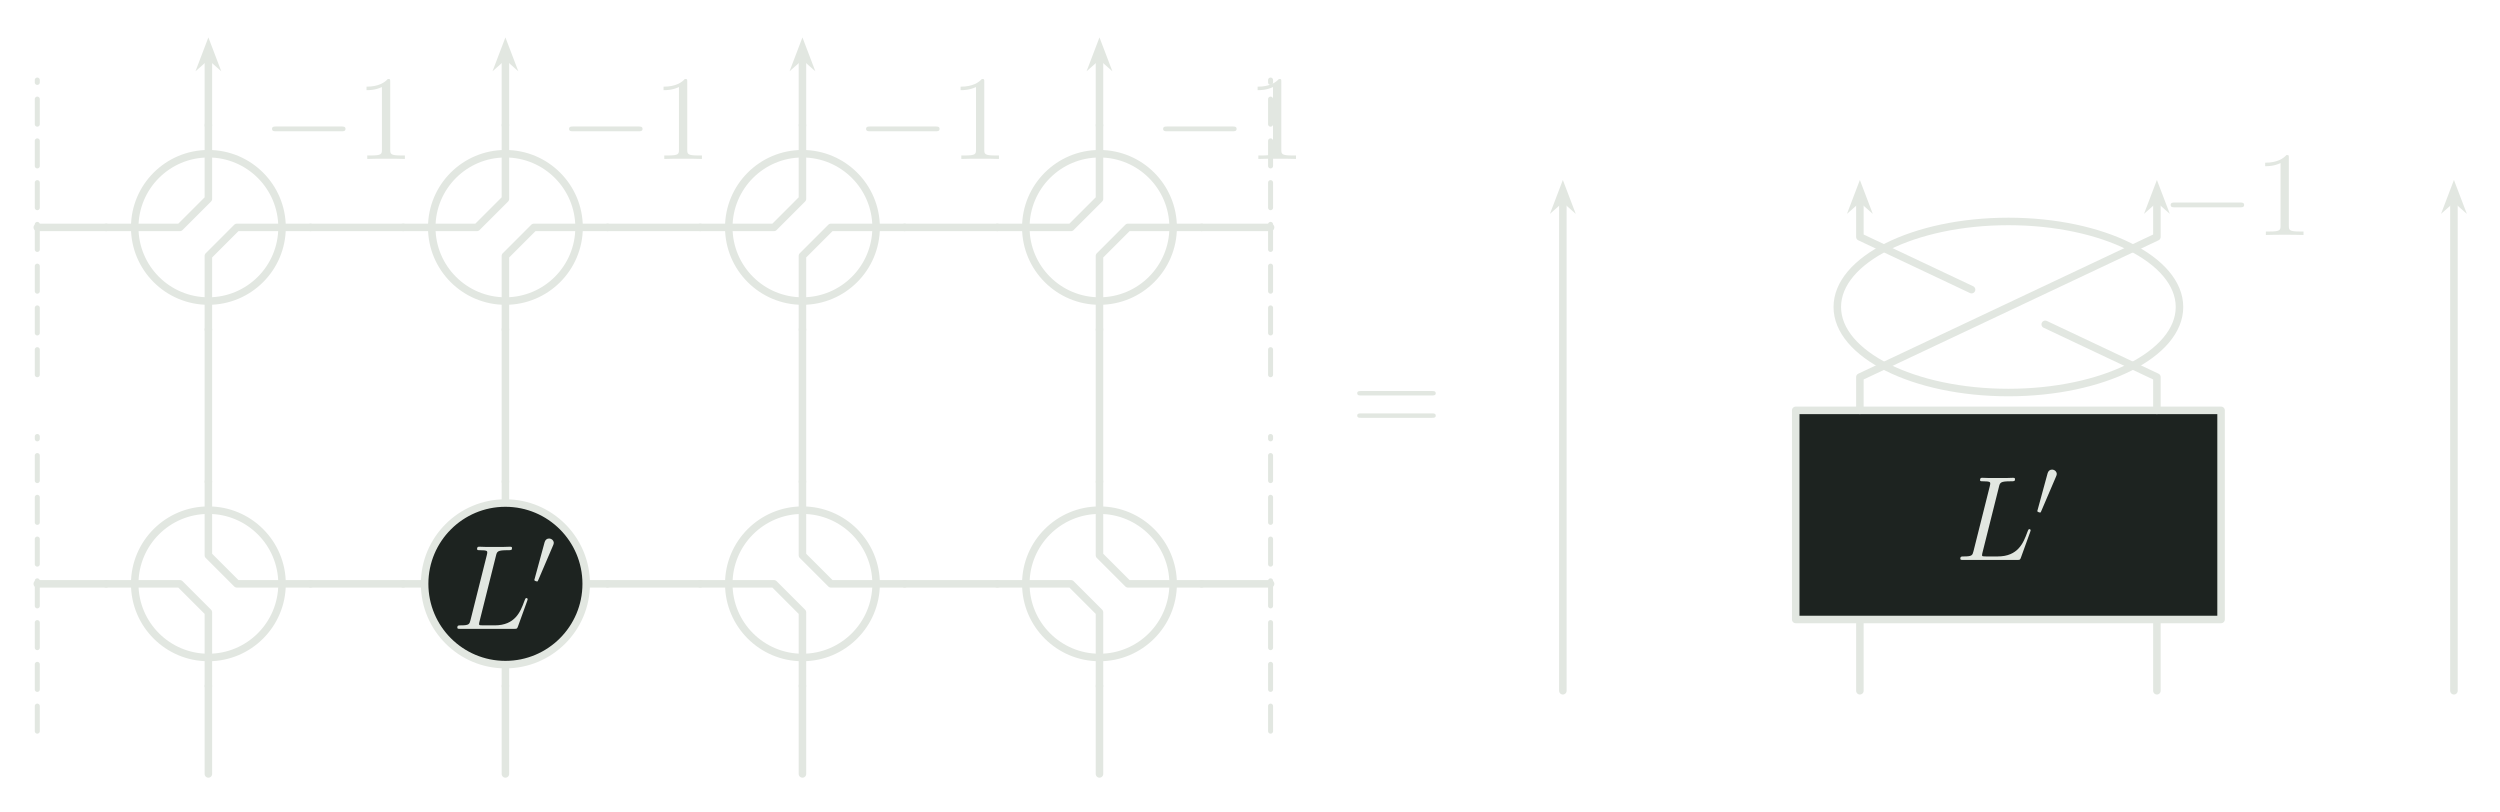
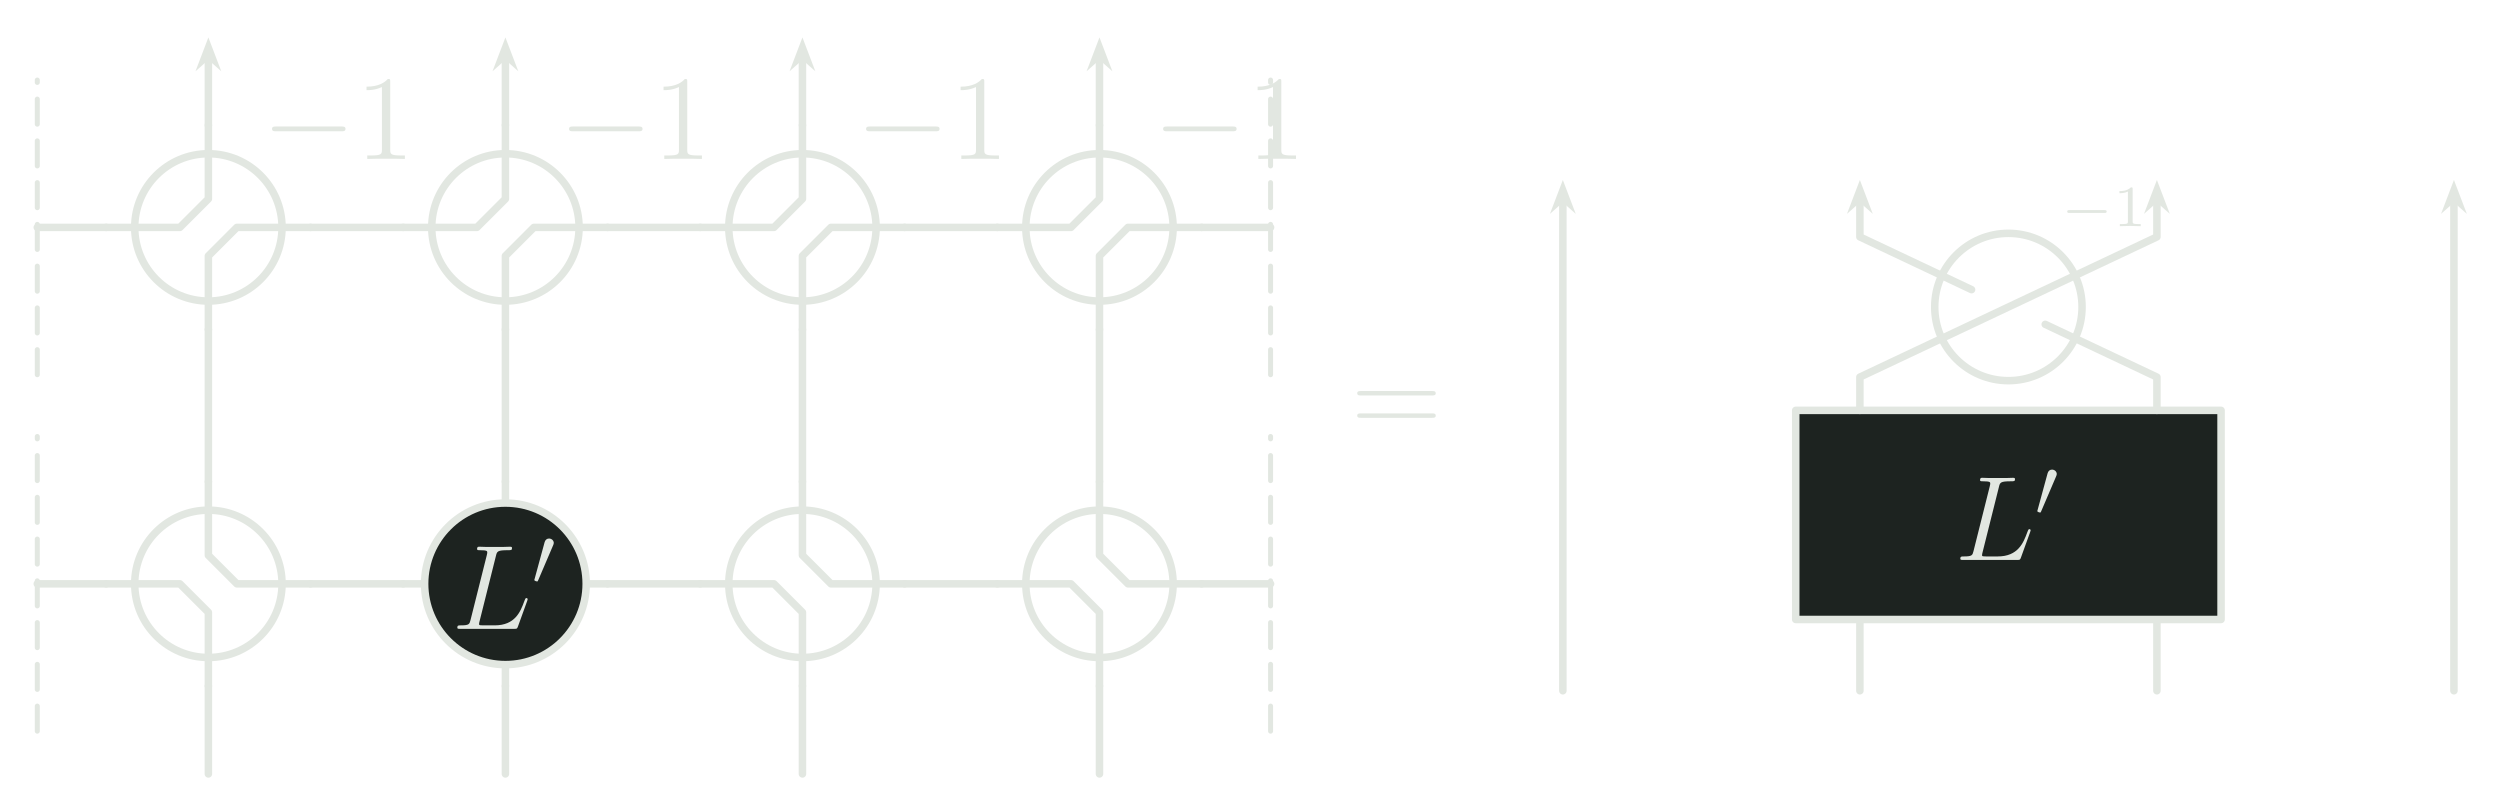
<svg xmlns="http://www.w3.org/2000/svg" xmlns:xlink="http://www.w3.org/1999/xlink" version="1.1" width="298.226pt" height="96.771pt" viewBox="-68.03 -68.03 298.226 96.771">
  <g fill="#e2e7e1" stroke="none">
    <defs>
      <path id="g0-0" d="M9.454-3.3C9.698-3.3 9.956-3.3 9.956-3.587S9.698-3.873 9.454-3.873H1.693C1.449-3.873 1.191-3.873 1.191-3.587S1.449-3.3 1.693-3.3H9.454Z" />
      <path id="g0-48" d="M3.63-6.814C3.701-6.987 3.759-7.116 3.759-7.259C3.759-7.675 3.386-8.02 2.941-8.02C2.539-8.02 2.281-7.747 2.181-7.374L.473-1.105C.473-1.076 .416-.918 .416-.904C.416-.746 .789-.646 .904-.646C.99-.646 1.004-.689 1.09-.875L3.63-6.814Z" />
      <path id="g1-76" d="M5.265-8.694C5.394-9.239 5.437-9.382 6.7-9.382C7.087-9.382 7.187-9.382 7.187-9.655C7.187-9.798 7.03-9.798 6.972-9.798C6.685-9.798 6.355-9.77 6.068-9.77H4.146C3.873-9.77 3.558-9.798 3.285-9.798C3.171-9.798 3.013-9.798 3.013-9.526C3.013-9.382 3.142-9.382 3.357-9.382C4.232-9.382 4.232-9.268 4.232-9.11C4.232-9.081 4.232-8.995 4.175-8.78L2.238-1.062C2.109-.56 2.08-.416 1.076-.416C.803-.416 .66-.416 .66-.158C.66 0 .746 0 1.033 0H7.46C7.776 0 7.79-.014 7.89-.273L8.995-3.328C9.024-3.4 9.052-3.486 9.052-3.529C9.052-3.615 8.981-3.673 8.909-3.673C8.895-3.673 8.823-3.673 8.794-3.615C8.766-3.601 8.766-3.572 8.651-3.3C8.192-2.037 7.546-.416 5.122-.416H3.744C3.544-.416 3.515-.416 3.429-.43C3.271-.445 3.257-.473 3.257-.588C3.257-.689 3.285-.775 3.314-.904L5.265-8.694Z" />
      <path id="g2-49" d="M4.132-9.196C4.132-9.526 4.132-9.54 3.845-9.54C3.5-9.153 2.783-8.622 1.306-8.622V-8.206C1.635-8.206 2.353-8.206 3.142-8.579V-1.105C3.142-.588 3.099-.416 1.836-.416H1.392V0C1.779-.029 3.171-.029 3.644-.029S5.495-.029 5.882 0V-.416H5.437C4.175-.416 4.132-.588 4.132-1.105V-9.196Z" />
      <path id="g2-61" d="M9.684-4.648C9.885-4.648 10.143-4.648 10.143-4.906C10.143-5.179 9.899-5.179 9.684-5.179H1.234C1.033-5.179 .775-5.179 .775-4.921C.775-4.648 1.019-4.648 1.234-4.648H9.684ZM9.684-1.98C9.885-1.98 10.143-1.98 10.143-2.238C10.143-2.511 9.899-2.511 9.684-2.511H1.234C1.033-2.511 .775-2.511 .775-2.252C.775-1.98 1.019-1.98 1.234-1.98H9.684Z" />
      <use id="g3-48" xlink:href="#g0-48" transform="scale(.694445)" />
+       <path id="g4-0" d="M5.189-1.576C5.3-1.576 5.467-1.576 5.467-1.743C5.467-1.918 5.307-1.918 5.189-1.918H1.032C.921-1.918 .753-1.918 .753-1.75C.753-1.576 .914-1.576 1.032-1.576H5.189Z" />
+       <path id="g5-49" d="M2.336-4.435C2.336-4.624 2.322-4.631 2.127-4.631C1.681-4.191 1.046-4.184 .76-4.184V-3.933C.928-3.933 1.388-3.933 1.771-4.129V-.572C1.771-.342 1.771-.251 1.074-.251H.809V0C.934-.007 1.792-.028 2.05-.028C2.267-.028 3.145-.007 3.299 0V-.251H3.034C2.336-.251 2.336-.342 2.336-.572V-4.435Z" />
    </defs>
    <g id="page1">
      <g stroke-miterlimit="10" transform="translate(-43.1721,1.615326)scale(0.996264,-0.996264)">
        <g fill="#e2e7e1" stroke="#e2e7e1">
          <g stroke-width="0.4">
            <g stroke-width="0.9">
              <g stroke-linecap="round">
                <g stroke-linejoin="round">
                  <path d="M8.82 0C8.82 4.871 4.871 8.82 0 8.82S-8.82 4.871-8.82 0S-4.871-8.82 0-8.82S8.82-4.871 8.82 0ZM0 0" fill="none" />
                  <path d="M0-12.234V-3.414L-3.414 0H-12.234" fill="none" />
                  <path d="M12.234 0H3.414L0 3.414V12.234" fill="none" />
                  <path d="M35.566-12.234V12.234" fill="none" />
                  <path d="M23.331 0H47.8" fill="none" />
                  <g fill="#1d2320">
                    <path d="M45.24 0C45.24 5.343 40.909 9.674 35.566 9.674C30.223 9.674 25.892 5.343 25.892 0S30.223-9.674 35.566-9.674C40.909-9.674 45.24-5.343 45.24 0ZM35.566 0" />
                  </g>
                  <g transform="translate(29.14432,-5.3906)">
                    <g stroke="none" transform="scale(-1.00375,1.00375)translate(-43.1721,1.615326)scale(-1,-1)">
                      <g fill="#e2e7e1">
                        <g stroke="none">
                          <use x="-43.172" y="1.615" xlink:href="#g1-76" />
                          <use x="-33.615" y="-3.591" xlink:href="#g3-48" />
                        </g>
                      </g>
                    </g>
                  </g>
                  <path d="M79.952 0C79.952 4.871 76.003 8.82 71.132 8.82S62.312 4.871 62.312 0S66.26-8.82 71.132-8.82S79.952-4.871 79.952 0ZM71.132 0" fill="none" />
                  <path d="M71.132-12.234V-3.414L67.718 0H58.897" fill="none" />
                  <path d="M83.366 0H74.546L71.132 3.414V12.234" fill="none" />
                  <path d="M115.518 0C115.518 4.871 111.569 8.82 106.698 8.82C101.826 8.82 97.878 4.871 97.878 0S101.826-8.82 106.698-8.82C111.569-8.82 115.518-4.871 115.518 0ZM106.698 0" fill="none" />
                  <path d="M106.698-12.234V-3.414L103.284 0H94.463" fill="none" />
                  <path d="M118.932 0H110.112L106.698 3.414V12.234" fill="none" />
                  <path d="M12.234 0H23.331" fill="none" />
                  <path d="M47.8 0H58.897" fill="none" />
                  <path d="M83.366 0H94.463" fill="none" />
                  <path d="M8.82 42.679C8.82 47.55 4.871 51.499 0 51.499S-8.82 47.55-8.82 42.679C-8.82 37.808-4.871 33.859 0 33.859S8.82 37.808 8.82 42.679ZM0 42.679" fill="none" />
                  <g transform="translate(6.42526,50.87311)">
                    <g stroke="none" transform="scale(-1.00375,1.00375)translate(-43.1721,1.615326)scale(-1,-1)">
                      <g fill="#e2e7e1">
                        <g stroke="none">
                          <use x="-43.172" y="1.615" xlink:href="#g0-0" />
                          <use x="-32.014" y="1.615" xlink:href="#g2-49" />
                        </g>
                      </g>
                    </g>
                  </g>
                  <path d="M0 30.445V39.265L3.414 42.679H12.234" fill="none" />
                  <path d="M-12.234 42.679H-3.414L0 46.093V54.914" fill="none" />
                  <path d="M44.386 42.679C44.386 47.55 40.437 51.499 35.566 51.499C30.695 51.499 26.746 47.55 26.746 42.679C26.746 37.808 30.695 33.859 35.566 33.859C40.437 33.859 44.386 37.808 44.386 42.679ZM35.566 42.679" fill="none" />
                  <g transform="translate(41.99118,50.87311)">
                    <g stroke="none" transform="scale(-1.00375,1.00375)translate(-43.1721,1.615326)scale(-1,-1)">
                      <g fill="#e2e7e1">
                        <g stroke="none">
                          <use x="-43.172" y="1.615" xlink:href="#g0-0" />
                          <use x="-32.014" y="1.615" xlink:href="#g2-49" />
                        </g>
                      </g>
                    </g>
                  </g>
                  <path d="M35.566 30.445V39.265L38.98 42.679H47.8" fill="none" />
                  <path d="M23.331 42.679H32.152L35.566 46.093V54.914" fill="none" />
                  <path d="M79.952 42.679C79.952 47.55 76.003 51.499 71.132 51.499S62.312 47.55 62.312 42.679C62.312 37.808 66.26 33.859 71.132 33.859S79.952 37.808 79.952 42.679ZM71.132 42.679" fill="none" />
                  <g transform="translate(77.55711,50.87311)">
                    <g stroke="none" transform="scale(-1.00375,1.00375)translate(-43.1721,1.615326)scale(-1,-1)">
                      <g fill="#e2e7e1">
                        <g stroke="none">
                          <use x="-43.172" y="1.615" xlink:href="#g0-0" />
                          <use x="-32.014" y="1.615" xlink:href="#g2-49" />
                        </g>
                      </g>
                    </g>
                  </g>
                  <path d="M71.132 30.445V39.265L74.546 42.679H83.366" fill="none" />
                  <path d="M58.897 42.679H67.718L71.132 46.093V54.914" fill="none" />
                  <path d="M115.518 42.679C115.518 47.55 111.569 51.499 106.698 51.499C101.826 51.499 97.878 47.55 97.878 42.679C97.878 37.808 101.826 33.859 106.698 33.859C111.569 33.859 115.518 37.808 115.518 42.679ZM106.698 42.679" fill="none" />
                  <g transform="translate(113.1231,50.87311)">
                    <g stroke="none" transform="scale(-1.00375,1.00375)translate(-43.1721,1.615326)scale(-1,-1)">
                      <g fill="#e2e7e1">
                        <g stroke="none">
                          <use x="-43.172" y="1.615" xlink:href="#g0-0" />
                          <use x="-32.014" y="1.615" xlink:href="#g2-49" />
                        </g>
                      </g>
                    </g>
                  </g>
                  <path d="M106.698 30.445V39.265L110.112 42.679H118.932" fill="none" />
                  <path d="M94.463 42.679H103.284L106.698 46.093V54.914" fill="none" />
                  <path d="M12.234 42.679H23.331" fill="none" />
                  <path d="M47.8 42.679H58.897" fill="none" />
                  <path d="M83.366 42.679H94.463" fill="none" />
                  <path d="M0 12.234V30.445" fill="none" />
                  <path d="M0-12.234V-22.762" fill="none" />
                  <path d="M0 54.914V63.019" fill="none" />
                  <g transform="matrix(0.0,1.0,-1.0,0.0,0.0,61.44139)">
                    <g stroke-dasharray="none" stroke-dashoffset="0.0">
                      <g stroke-linejoin="miter">
                        <g stroke-width="0.675">
                          <path d="M3.039 0L1.09 .742L1.747 0L1.09-.742Z" />
                        </g>
                      </g>
                    </g>
                  </g>
                  <path d="M35.566 12.234V30.445" fill="none" />
                  <path d="M35.566-12.234V-22.762" fill="none" />
                  <path d="M35.566 54.914V63.019" fill="none" />
                  <g transform="matrix(0.0,1.0,-1.0,0.0,35.56592,61.44139)">
                    <g stroke-dasharray="none" stroke-dashoffset="0.0">
                      <g stroke-linejoin="miter">
                        <g stroke-width="0.675">
                          <path d="M3.039 0L1.09 .742L1.747 0L1.09-.742Z" />
                        </g>
                      </g>
                    </g>
                  </g>
                  <path d="M71.132 12.234V30.445" fill="none" />
                  <path d="M71.132-12.234V-22.762" fill="none" />
                  <path d="M71.132 54.914V63.019" fill="none" />
                  <g transform="matrix(0.0,1.0,-1.0,0.0,71.13185,61.44139)">
                    <g stroke-dasharray="none" stroke-dashoffset="0.0">
                      <g stroke-linejoin="miter">
                        <g stroke-width="0.675">
                          <path d="M3.039 0L1.09 .742L1.747 0L1.09-.742Z" />
                        </g>
                      </g>
                    </g>
                  </g>
                  <path d="M106.698 12.234V30.445" fill="none" />
                  <path d="M106.698-12.234V-22.762" fill="none" />
                  <path d="M106.698 54.914V63.019" fill="none" />
                  <g transform="matrix(0.0,1.0,-1.0,0.0,106.6978,61.44139)">
                    <g stroke-dasharray="none" stroke-dashoffset="0.0">
                      <g stroke-linejoin="miter">
                        <g stroke-width="0.675">
                          <path d="M3.039 0L1.09 .742L1.747 0L1.09-.742Z" />
                        </g>
                      </g>
                    </g>
                  </g>
                  <path d="M-12.234 0H-20.486" fill="none" />
                  <path d="M118.932 0H127.184" fill="none" />
                  <g stroke-dasharray="3.0,2.0" stroke-dashoffset="0.0">
                    <g stroke-width="0.6">
                      <path d="M-20.486-17.641V17.641" fill="none" />
                    </g>
                  </g>
                  <g stroke-dasharray="3.0,2.0" stroke-dashoffset="0.0">
                    <g stroke-width="0.6">
                      <path d="M127.184-17.641V17.641" fill="none" />
                    </g>
                  </g>
                  <path d="M-12.234 42.679H-20.486" fill="none" />
                  <path d="M118.932 42.679H127.184" fill="none" />
                  <g stroke-dasharray="3.0,2.0" stroke-dashoffset="0.0">
                    <g stroke-width="0.6">
                      <path d="M-20.486 25.039V60.32" fill="none" />
                    </g>
                  </g>
                  <g stroke-dasharray="3.0,2.0" stroke-dashoffset="0.0">
                    <g stroke-width="0.6">
                      <path d="M127.184 25.039V60.32" fill="none" />
                    </g>
                  </g>
                  <g transform="translate(136.7805,17.88753)">
                    <g stroke="none" transform="scale(-1.00375,1.00375)translate(-43.1721,1.615326)scale(-1,-1)">
                      <g fill="#e2e7e1">
                        <g stroke="none">
                          <use x="-43.172" y="1.615" xlink:href="#g2-61" />
                        </g>
                      </g>
                    </g>
                  </g>
                  <path d="M162.181-12.804V45.948" fill="none" />
                  <g transform="matrix(0.0,1.0,-1.0,0.0,162.1806,44.37001)">
                    <g stroke-dasharray="none" stroke-dashoffset="0.0">
                      <g stroke-linejoin="miter">
                        <g stroke-width="0.675">
                          <path d="M3.039 0L1.09 .742L1.747 0L1.09-.742Z" />
                        </g>
                      </g>
                    </g>
                  </g>
                  <path d="M268.878-12.804V45.948" fill="none" />
                  <g transform="matrix(0.0,1.0,-1.0,0.0,268.8784,44.37001)">
                    <g stroke-dasharray="none" stroke-dashoffset="0.0">
                      <g stroke-linejoin="miter">
                        <g stroke-width="0.675">
                          <path d="M3.039 0L1.09 .742L1.747 0L1.09-.742Z" />
                        </g>
                      </g>
                    </g>
                  </g>
                  <path d="M197.747-12.804V-4.268" fill="none" />
                  <path d="M233.312-12.804V-4.268" fill="none" />
                  <g fill="#1d2320">
                    <path d="M190.064-4.268V20.771H240.995V-4.268ZM240.995 20.771" />
                  </g>
                  <g transform="translate(209.1079,2.86095)">
                    <g stroke="none" transform="scale(-1.00375,1.00375)translate(-43.1721,1.615326)scale(-1,-1)">
                      <g fill="#e2e7e1">
                        <g stroke="none">
                          <use x="-43.172" y="1.615" xlink:href="#g1-76" />
                          <use x="-33.615" y="-3.591" xlink:href="#g3-48" />
                        </g>
                      </g>
                    </g>
                  </g>
-                   <path d="M236.016 33.148C236.016 38.805 226.844 43.391 215.53 43.391C204.215 43.391 195.043 38.805 195.043 33.148C195.043 27.491 204.215 22.905 215.53 22.905C226.844 22.905 236.016 27.491 236.016 33.148ZM215.53 33.148" fill="none" />
-                   <g transform="translate(233.7625,41.76846)">
-                     <g stroke="none" transform="scale(-1.00375,1.00375)translate(-43.1721,1.615326)scale(-1,-1)">
-                       <g fill="#e2e7e1">
-                         <g stroke="none">
-                           <use x="-43.172" y="1.615" xlink:href="#g0-0" />
-                           <use x="-32.014" y="1.615" xlink:href="#g2-49" />
+                   <path d="M224.35 33.148C224.35 38.019 220.401 41.968 215.53 41.968S206.709 38.019 206.709 33.148C206.709 28.276 210.658 24.327 215.53 24.327S224.35 28.276 224.35 33.148ZM215.53 33.148" fill="none" />
+                   <g transform="translate(221.8124,42.82452)">
+                     <g stroke="none" transform="scale(-1.00375,1.00375)translate(-43.1721,1.615326)scale(-1,-1)">
+                       <g fill="#e2e7e1">
+                         <g stroke="none">
+                           <use x="-43.172" y="1.615" xlink:href="#g4-0" />
+                           <use x="-36.945" y="1.615" xlink:href="#g5-49" />
                        </g>
                      </g>
                    </g>
                  </g>
                  <path d="M197.747 20.771V24.754L233.312 41.541V45.948" fill="none" />
                  <g transform="matrix(0.0,1.0,-1.0,0.0,233.3125,44.37001)">
                    <g stroke-dasharray="none" stroke-dashoffset="0.0">
                      <g stroke-linejoin="miter">
                        <g stroke-width="0.675">
                          <path d="M3.039 0L1.09 .742L1.747 0L1.09-.742Z" />
                        </g>
                      </g>
                    </g>
                  </g>
                  <path d="M233.312 20.771V24.754L219.94 31.071" fill="none" />
                  <path d="M211.119 35.225L197.747 41.541V45.948" fill="none" />
                  <g transform="matrix(0.0,1.0,-1.0,0.0,197.7465,44.37001)">
                    <g stroke-dasharray="none" stroke-dashoffset="0.0">
                      <g stroke-linejoin="miter">
                        <g stroke-width="0.675">
                          <path d="M3.039 0L1.09 .742L1.747 0L1.09-.742Z" />
                        </g>
                      </g>
                    </g>
                  </g>
                </g>
              </g>
            </g>
          </g>
        </g>
      </g>
    </g>
  </g>
</svg>
